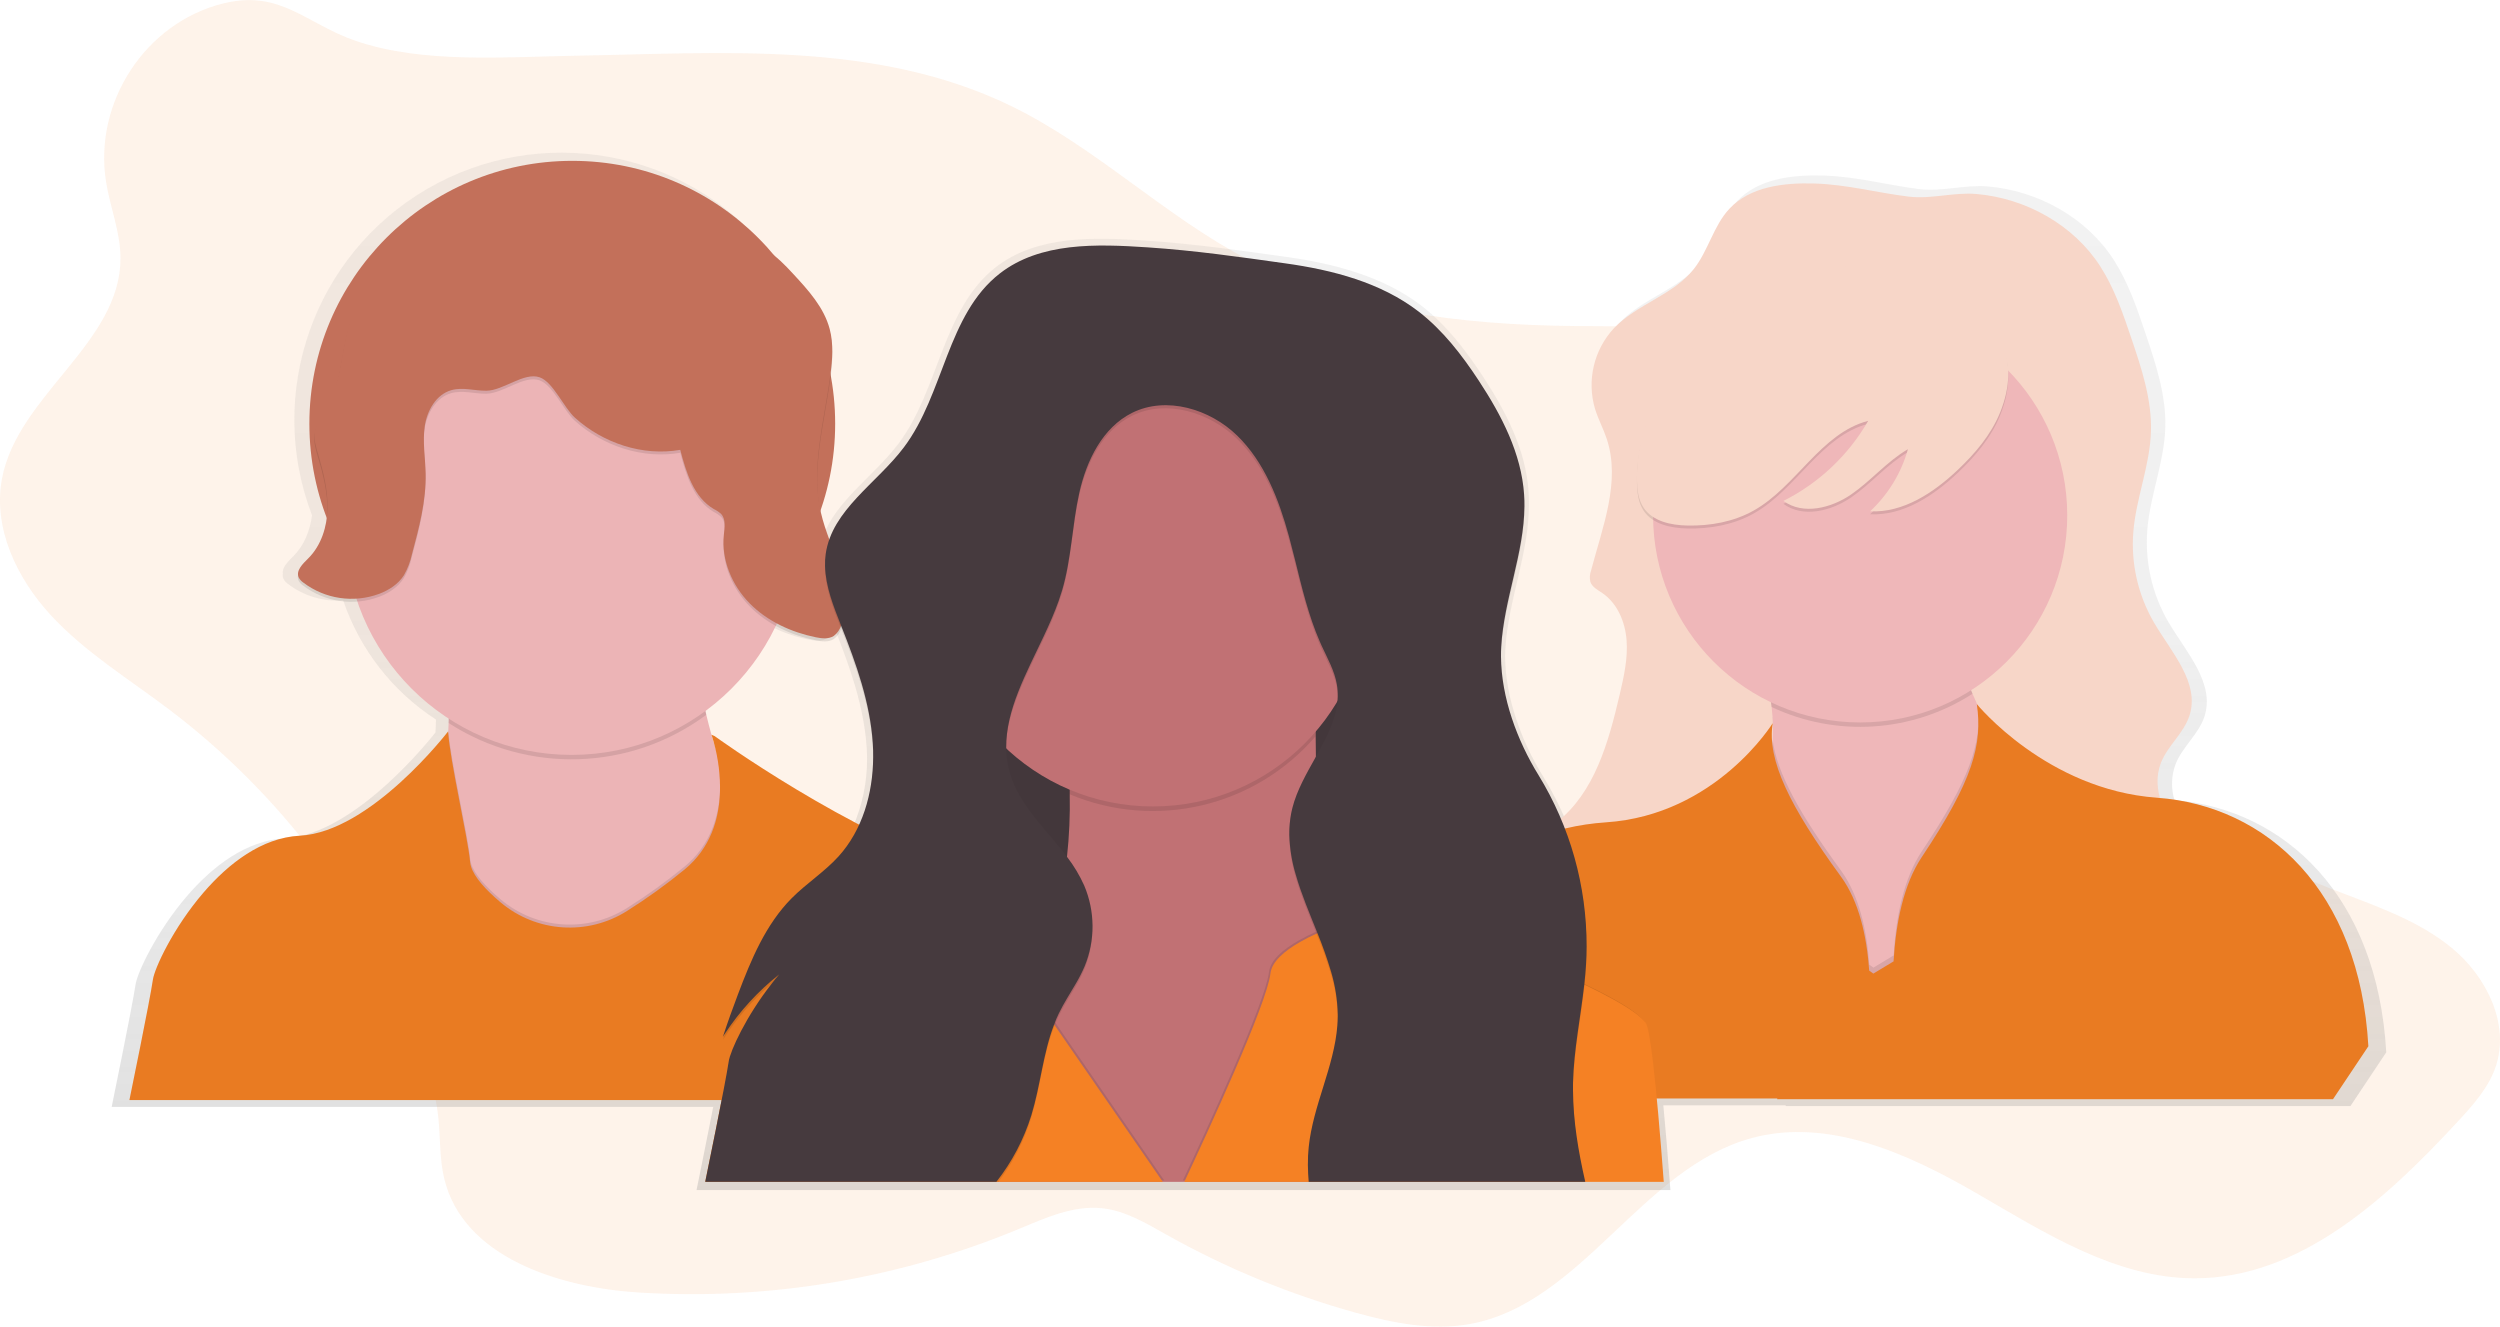
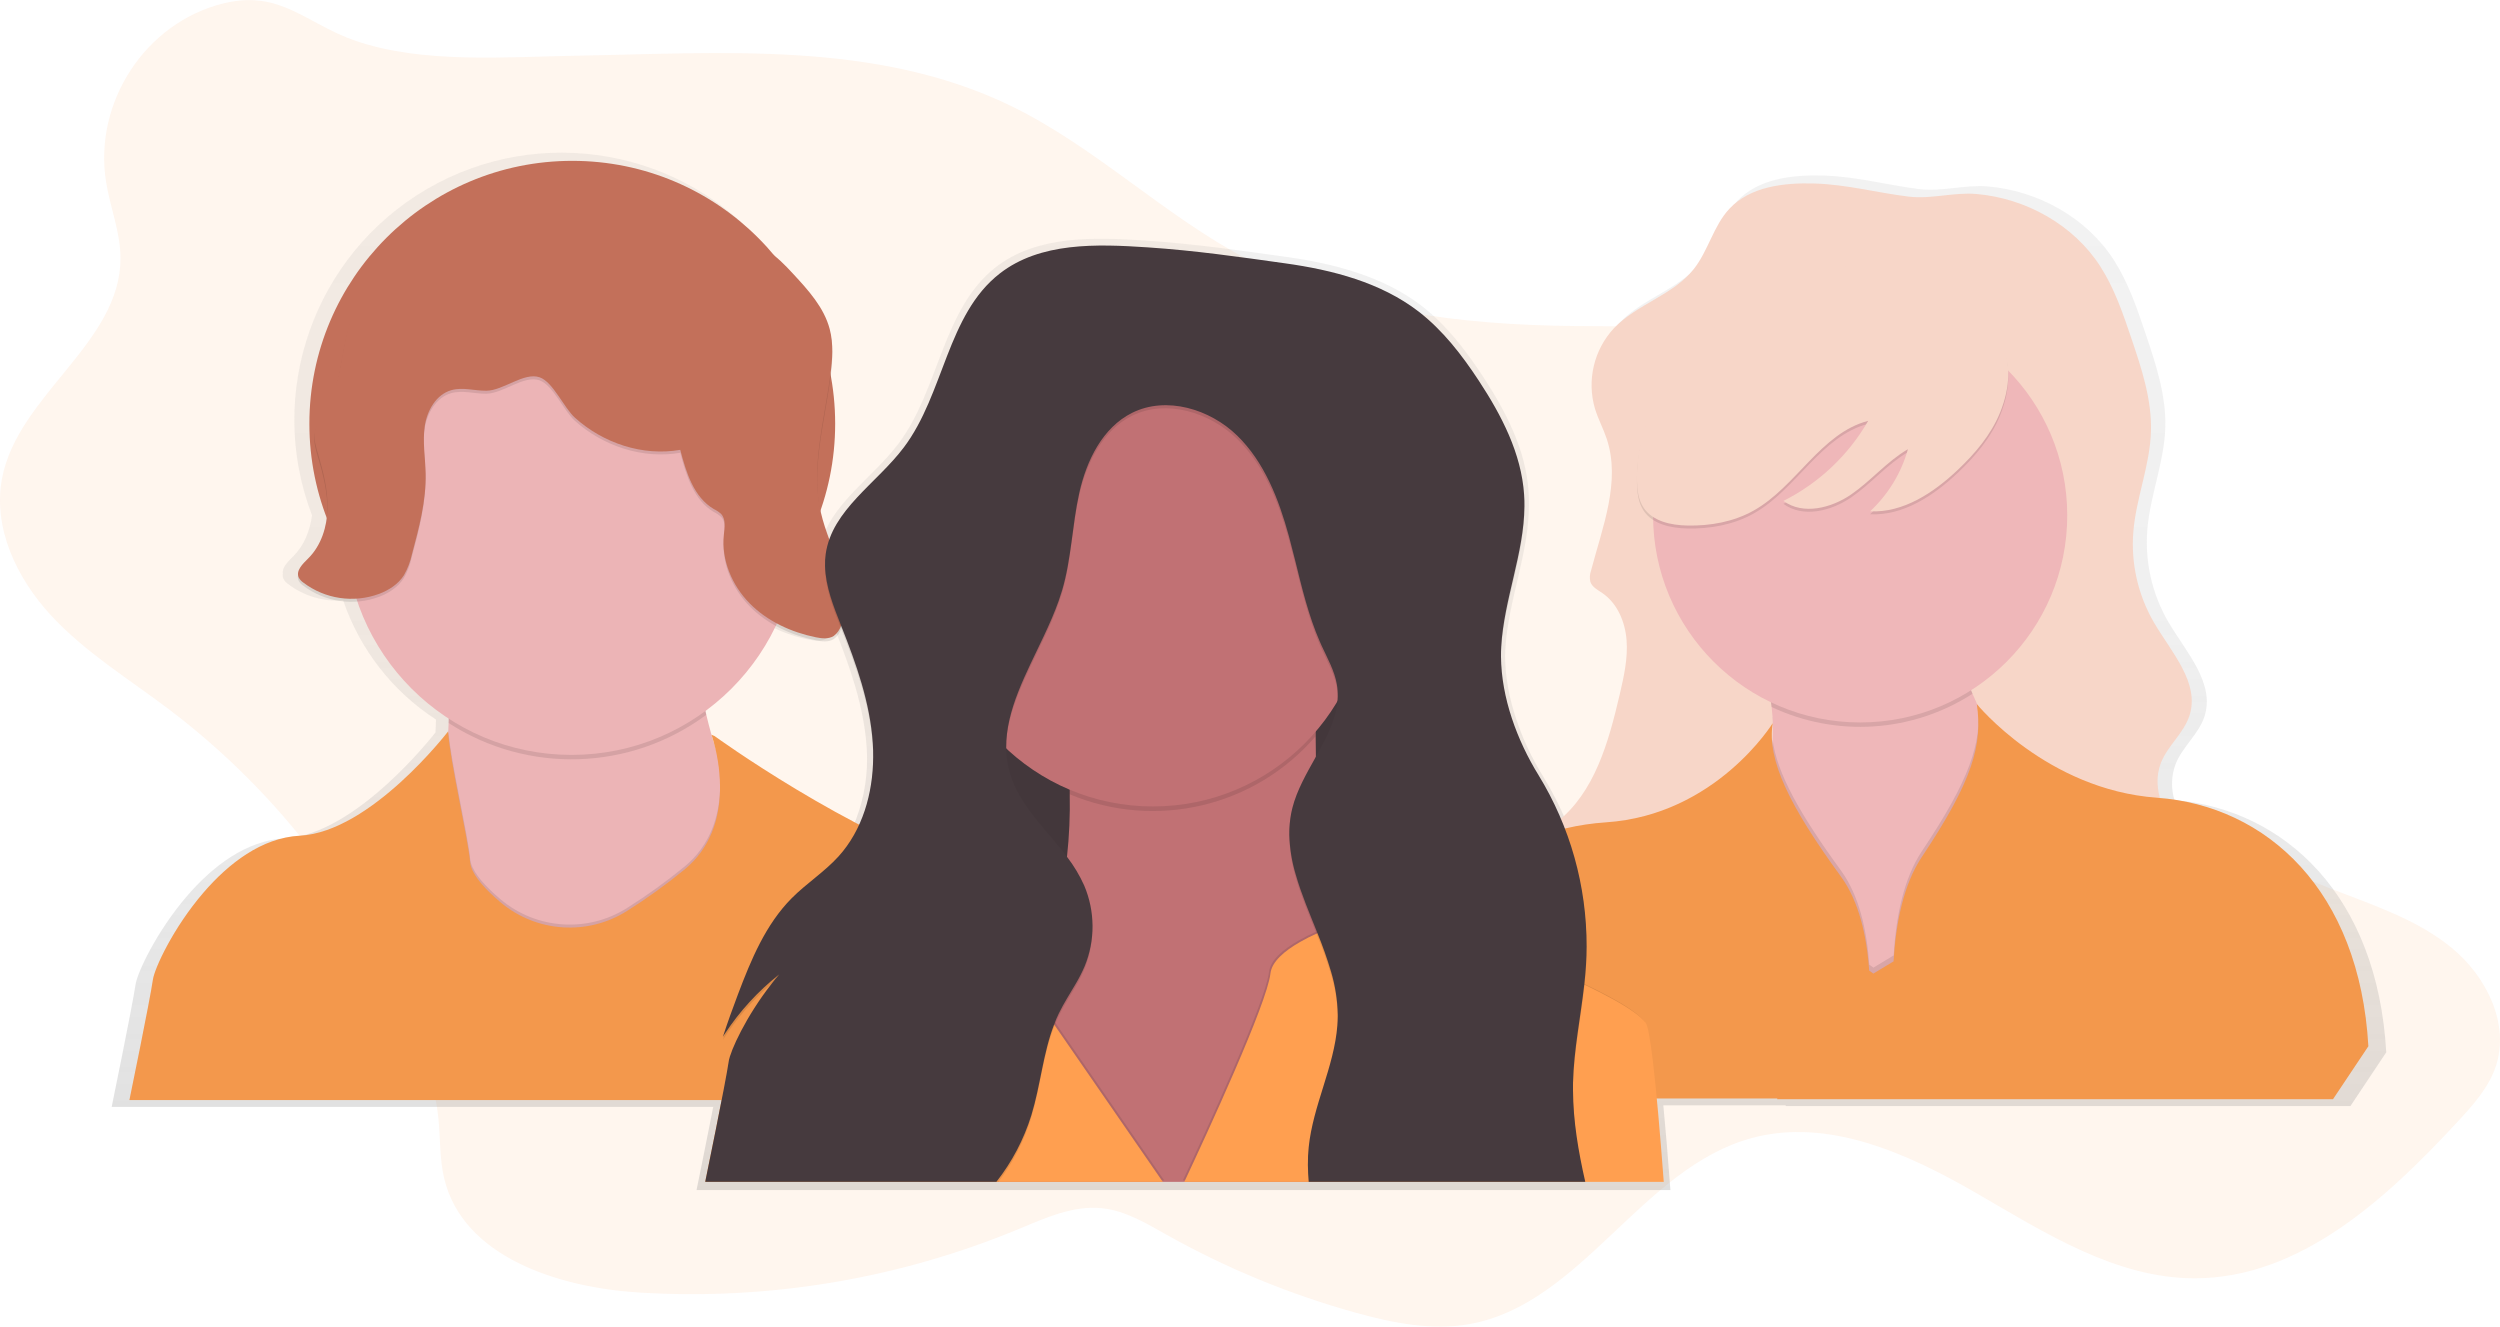
<svg xmlns="http://www.w3.org/2000/svg" xmlns:xlink="http://www.w3.org/1999/xlink" id="e532202f-8294-4472-8a94-ef01c23bf434" data-name="Layer 1" width="1111.01" height="589.53" viewBox="0 0 1111.01 589.53">
  <defs>
    <linearGradient id="6523b961-f8f8-40f3-a3b1-09fdd7ed93df" x1="599.51" y1="684.08" x2="599.51" y2="223.08" gradientUnits="userSpaceOnUse">
      <stop offset="0" stop-color="gray" stop-opacity="0.25" />
      <stop offset="0.54" stop-color="gray" stop-opacity="0.12" />
      <stop offset="1" stop-color="gray" stop-opacity="0.1" />
    </linearGradient>
    <linearGradient id="e6435e64-b3d1-4733-b0cc-6790ac85fe12" x1="237.95" y1="480.71" x2="237.95" y2="480.06" xlink:href="#6523b961-f8f8-40f3-a3b1-09fdd7ed93df" />
    <linearGradient id="73d9ea98-6cb8-49b2-821a-398ea6573905" x1="237.91" y1="480.06" x2="237.91" y2="479.38" xlink:href="#6523b961-f8f8-40f3-a3b1-09fdd7ed93df" />
    <linearGradient id="f9c93000-e0c7-4e00-94fd-e2b9ec72c33f" x1="237.87" y1="479.07" x2="237.87" y2="479.03" xlink:href="#6523b961-f8f8-40f3-a3b1-09fdd7ed93df" />
    <linearGradient id="1153be5e-6776-4508-9780-444bab76be76" x1="237.89" y1="479.38" x2="237.89" y2="479.22" xlink:href="#6523b961-f8f8-40f3-a3b1-09fdd7ed93df" />
    <linearGradient id="40699d8e-29dd-40d9-a6a0-7f690174f3e3" x1="237.88" y1="479.22" x2="237.88" y2="479.07" xlink:href="#6523b961-f8f8-40f3-a3b1-09fdd7ed93df" />
  </defs>
-   <path d="M91.6,235.87c1.8,11.42,6.4,22.45,6.44,34,.15,37.74-45.64,60.92-52.65,98-4.16,22,6.62,44.48,21.82,60.89S101.79,457,119.64,470.5A335.73,335.73,0,0,1,229.63,616c4.51,11.6,8.39,23.56,9.67,35.94.93,9,.49,18.21,2.6,27,8.35,34.89,50.69,48.43,86.49,50.69a379.3,379.3,0,0,0,168.74-28.18c12-5,24.39-10.68,37.27-9.27,10.3,1.13,19.49,6.7,28.53,11.77a378.43,378.43,0,0,0,84.38,34.74c16.3,4.5,33.41,7.92,50.06,5,50-8.82,76.57-69.46,125.63-82.72,33.94-9.17,69.26,6.85,99.7,24.44s61.86,37.85,97,37.9c46.88.06,85.42-35.42,117.22-69.86,6.67-7.23,13.45-14.79,16.63-24.1,6.45-18.9-4-40.13-19.45-52.83s-34.93-19-53.54-26.26a464.26,464.26,0,0,1-89.77-46.88c-18.2-12.2-35.83-26-48.28-44-10.71-15.52-17.14-33.51-24.32-50.95-15.74-38.19-38-77-75.17-94.92-30.35-14.64-65.6-13-99.29-13.39-49.64-.55-100.54-6.52-144.55-29.48-37.17-19.39-67.7-50-105.42-68.33-60-29.13-128.59-23.42-193.24-22.32-31.07.53-68,3.63-97.84-6.55-22.07-7.53-33.43-22.92-58.78-16.72C109.23,165.17,86.06,200.64,91.6,235.87Z" transform="translate(-44.49 -155.23)" fill="#f58124" opacity="0.1" />
+   <path d="M91.6,235.87c1.8,11.42,6.4,22.45,6.44,34,.15,37.74-45.64,60.92-52.65,98-4.16,22,6.62,44.48,21.82,60.89S101.79,457,119.64,470.5A335.73,335.73,0,0,1,229.63,616c4.51,11.6,8.39,23.56,9.67,35.94.93,9,.49,18.21,2.6,27,8.35,34.89,50.69,48.43,86.49,50.69a379.3,379.3,0,0,0,168.74-28.18c12-5,24.39-10.68,37.27-9.27,10.3,1.13,19.49,6.7,28.53,11.77a378.43,378.43,0,0,0,84.38,34.74c16.3,4.5,33.41,7.92,50.06,5,50-8.82,76.57-69.46,125.63-82.72,33.94-9.17,69.26,6.85,99.7,24.44s61.86,37.85,97,37.9c46.88.06,85.42-35.42,117.22-69.86,6.67-7.23,13.45-14.79,16.63-24.1,6.45-18.9-4-40.13-19.45-52.83s-34.93-19-53.54-26.26a464.26,464.26,0,0,1-89.77-46.88c-18.2-12.2-35.83-26-48.28-44-10.71-15.52-17.14-33.51-24.32-50.95-15.74-38.19-38-77-75.17-94.92-30.35-14.64-65.6-13-99.29-13.39-49.64-.55-100.54-6.52-144.55-29.48-37.17-19.39-67.7-50-105.42-68.33-60-29.13-128.59-23.42-193.24-22.32-31.07.53-68,3.63-97.84-6.55-22.07-7.53-33.43-22.92-58.78-16.72C109.23,165.17,86.06,200.64,91.6,235.87Z" transform="translate(-44.49 -155.23)" fill="#ff9f50" opacity="0.1" />
  <path d="M1010.82,510.76a25,25,0,0,1,.47-15.86c3-7.76,10.31-13.36,12.88-21.29,4.78-14.73-8.1-28.52-16-41.87a70.32,70.32,0,0,1-9.41-41c1.23-15.36,7.52-30.05,8-45.45.43-14.35-4.22-28.31-8.81-41.91-3.79-11.24-7.65-22.61-14.06-32.59-12.12-18.87-33.65-30.73-55.79-32.69-10.45-.93-20.67,2.47-30.94,1.14-14.26-1.84-27.74-5.54-42.28-6-13.81-.41-29.08,1.34-38.49,11.46-7.19,7.75-9.49,18.94-16.07,27.22-9.34,11.75-25.67,15.78-36,26.66a37.77,37.77,0,0,0-8.53,36.43c1.43,4.64,3.77,8.95,5.29,13.56,6.39,19.26-2,39.86-7.07,59.5a9,9,0,0,0-.3,5c.8,2.4,3.32,3.66,5.41,5.08,6.84,4.66,10.33,13.1,11,21.35s-1.24,16.47-3.12,24.53c-4.79,20.49-10.78,42.44-26.57,56.07a144.25,144.25,0,0,0-10.14-19.76c-9.66-15.66-16.81-35-16.93-53.51a.69.69,0,0,1,0-.17c0-1,.05-2,.11-3,1.25-21.84,10.69-42.91,10.48-64.65q0-2.64-.15-5.29c-1.23-18.61-10.17-35.82-20.42-51.4-7.65-11.63-16.27-22.86-27.31-31.33C659,278,637.31,272.36,616,269.38s-40.7-5.78-62.18-7.22c-23.1-1.55-48.52-2.42-66.78,11.8-23.81,18.54-25.13,54.35-43.28,78.45-10.8,14.34-28,25.42-33.69,41.71a100.71,100.71,0,0,1-3.84-12.25c-.06-.28-.12-.55-.18-.83a119.24,119.24,0,0,0,4.63-61.23,75.35,75.35,0,0,0,.69-10A39.38,39.38,0,0,0,410.2,299c-2.57-9.74-9.66-17.53-16.51-24.92a73.12,73.12,0,0,0-8.1-7.85,118.72,118.72,0,0,0-202.44,118c-.88,6.82-3.52,13.45-8.37,18.26-2.21,2.19-5.07,4.93-4.59,7.73a3.77,3.77,0,0,0,.32,2.35,6.58,6.58,0,0,0,2,2.19A36,36,0,0,0,197,422.06,102.4,102.4,0,0,0,238.24,475q0,1-.07,1.94c0,1.11-.09,2.21-.14,3.33,0,.25,0,.5,0,.75,0-.09,0-.19,0-.29s-34.82,45.39-67,47.08c-17.18.9-32.17,12.49-43.53,25.74-13.64,15.9-22.06,34.18-22.78,39.24-1.33,9.28-10.61,54.38-10.61,54.38H361.45c-3.16,16.24-7.42,36.93-7.42,36.93H786.82c-1-13.91-2.11-26.77-3.14-37.66h54.41l-.06.33h251l15.92-23.89C1101,553.27,1059.94,515,1010.82,510.76ZM385.92,433a64.84,64.84,0,0,0,18,6.48c2.73.56,5.78.91,8.11-.62a9.32,9.32,0,0,0,3.27-4.63l.12.3c6.75,17,13,34.54,14.21,52.8.11,1.72.18,3.44.19,5.17a74.78,74.78,0,0,1-6.31,30.26,583.29,583.29,0,0,1-65.27-40l-1.41-.6c0,.11.49,1.36,1.07,3.47.14.51.29,1.07.44,1.67-1.43-4.62-2.73-9.34-3.87-14.15-.13-.57-.26-1.14-.39-1.71A102.53,102.53,0,0,0,385.92,433Z" transform="translate(-44.49 -155.23)" fill="url(#6523b961-f8f8-40f3-a3b1-09fdd7ed93df)" />
  <path d="M238,480.71l0-.65Z" transform="translate(-44.49 -155.23)" fill="url(#e6435e64-b3d1-4733-b0cc-6790ac85fe12)" />
  <path d="M237.93,480.06l0-.68Z" transform="translate(-44.49 -155.23)" fill="url(#73d9ea98-6cb8-49b2-821a-398ea6573905)" />
  <path d="M237.88,479.07Z" transform="translate(-44.49 -155.23)" fill="url(#f9c93000-e0c7-4e00-94fd-e2b9ec72c33f)" />
  <path d="M237.89,479.38v0Z" transform="translate(-44.49 -155.23)" fill="url(#1153be5e-6776-4508-9780-444bab76be76)" />
  <path d="M237.88,479.22v0Z" transform="translate(-44.49 -155.23)" fill="url(#40699d8e-29dd-40d9-a6a0-7f690174f3e3)" />
  <path d="M850.87,236.78c-13.59-.41-28.63,1.32-37.88,11.28-7.08,7.62-9.34,18.64-15.82,26.79-9.19,11.57-25.26,15.53-35.44,26.24a37.18,37.18,0,0,0-8.4,35.86c1.41,4.56,3.71,8.81,5.21,13.34,6.29,19-1.92,39.23-7,58.56a8.81,8.81,0,0,0-.29,4.94c.78,2.36,3.27,3.6,5.32,5,6.73,4.59,10.17,12.89,10.78,21s-1.22,16.21-3.07,24.14c-4.91,21-11.11,43.61-28.16,56.84C728.92,526.42,719.3,531,717.42,540c-2.2,10.54,7.86,19.5,17.51,24.27,28.33,14,61.22,14.2,92.21,20.44,27.29,5.5,54.51,15.92,82.13,12.36,12.31-1.58,24.08-5.91,35.73-10.2l72.54-26.73a18.87,18.87,0,0,0,5.7-2.87c4.37-3.64,4.52-10.56,2.14-15.73s-6.7-9.13-10.5-13.37c-8.28-9.27-14.58-22.36-10.06-33.94,3-7.64,10.15-13.15,12.68-21,4.7-14.5-8-28.08-15.7-41.22a69.21,69.21,0,0,1-9.26-40.31c1.21-15.12,7.4-29.58,7.85-44.74.42-14.12-4.15-27.86-8.67-41.25-3.73-11.06-7.53-22.25-13.84-32.08-11.93-18.57-33.12-30.24-54.92-32.18-10.29-.91-20.34,2.43-30.45,1.13C878.46,240.85,865.18,237.21,850.87,236.78Z" transform="translate(-44.49 -155.23)" fill="#f7d6c8" />
  <path d="M871.16,633.59s-82.24-51.56-50.26-111c7.4-13.74,10.67-26.74,11.34-38.61a83.43,83.43,0,0,0,0-9.39c0-.15,0-.3,0-.45q-.16-2.42-.43-4.76C828,438,807.84,417.55,807.84,417.55s136.41-39.81,113.57-3.92c-10.6,16.66-7.43,33-.33,49.91.75,1.78,1.55,3.58,2.38,5.37,8.2,17.83,19.58,36.3,22.76,56.33C952.74,566.36,871.16,633.59,871.16,633.59Z" transform="translate(-44.49 -155.23)" fill="#efb7b9" />
  <path d="M921.41,413.63c-10.6,16.66-7.43,33-.33,49.91a92.17,92.17,0,0,1-89.3,5.88C828,438,807.84,417.55,807.84,417.55S944.26,377.73,921.41,413.63Z" transform="translate(-44.49 -155.23)" opacity="0.1" />
  <circle cx="826.66" cy="229.03" r="92.03" fill="#efb7b9" />
  <path d="M832.24,474.63c0-.15,0-.3,0-.45l.11-.18C832.29,474.22,832.25,474.43,832.24,474.63Z" transform="translate(-44.49 -155.23)" opacity="0.1" />
  <path d="M871.16,633.59s-82.24-51.56-50.26-111c7.4-13.74,10.67-26.74,11.34-38.61,1.87,14.68,12,32.93,30.44,58.19,8,11,11.44,26.38,12.53,41.75l1.83,1.33,9-5.44c1-17,4.44-34.18,12.58-46.36,21.39-32,26.47-48,24.89-64.58,8.2,17.83,19.58,36.3,22.76,56.33C952.74,566.36,871.16,633.59,871.16,633.59Z" transform="translate(-44.49 -155.23)" opacity="0.1" />
-   <path d="M1003,509.74c-49-3.56-80-41.6-80-41.6,2.61,17.82-1.63,33.77-24.48,68C890.43,548.28,887,565.43,886,582.47l-9,5.44-1.83-1.33c-1.09-15.36-4.52-30.76-12.53-41.75-22.84-31.33-33-51.89-30.35-68.21,0,0-25.13,40.79-74.08,44.06s-90.07,37.86-94,101.17l15.66,21.54H834.34l-.06.33h247L1097,620.19C1093.07,551.07,1052,513.3,1003,509.74Z" transform="translate(-44.49 -155.23)" fill="#f58124" />
+   <path d="M1003,509.74c-49-3.56-80-41.6-80-41.6,2.61,17.82-1.63,33.77-24.48,68C890.43,548.28,887,565.43,886,582.47l-9,5.44-1.83-1.33c-1.09-15.36-4.52-30.76-12.53-41.75-22.84-31.33-33-51.89-30.35-68.21,0,0-25.13,40.79-74.08,44.06s-90.07,37.86-94,101.17l15.66,21.54H834.34l-.06.33h247L1097,620.19C1093.07,551.07,1052,513.3,1003,509.74Z" transform="translate(-44.49 -155.23)" fill="#ff9f50" />
  <path d="M1003,509.74c-49-3.56-80-41.6-80-41.6,2.61,17.82-1.63,33.77-24.48,68C890.43,548.28,887,565.43,886,582.47l-9,5.44-1.83-1.33c-1.09-15.36-4.52-30.76-12.53-41.75-22.84-31.33-33-51.89-30.35-68.21,0,0-25.13,40.79-74.08,44.06s-90.07,37.86-94,101.17l15.66,21.54H834.34l-.06.33h247L1097,620.19C1093.07,551.07,1052,513.3,1003,509.74Z" transform="translate(-44.49 -155.23)" opacity="0.05" />
  <path d="M933.37,339.78c-4,9.9-11.1,18.26-18.86,25.6-10.72,10.15-24.2,19.09-38.94,18.4a59.73,59.73,0,0,0,16.81-27.62c-9.3,5.42-16.33,14-25.21,20.11s-21.43,9.26-30.11,2.88a90.26,90.26,0,0,0,37.67-35.59c-21.08,5.47-31.9,29.21-50.89,39.87-8.9,5-19.31,6.88-29.51,6.66-7.25-.15-15.33-1.84-19.37-7.86-2.36-3.5-2.91-7.9-3-12.13-.44-19.18,7.37-38,19.4-52.93s28-26.28,45.08-35.09c6.08-3.14,12.42-6,19.19-7,8.42-1.22,17,.57,25.26,2.47,10.74,2.46,21.54,5.16,31.43,10C933.43,298,942.65,316.94,933.37,339.78Z" transform="translate(-44.49 -155.23)" opacity="0.1" />
  <path d="M933.37,338.47c-4,9.9-11.1,18.26-18.86,25.6-10.72,10.15-24.2,19.09-38.94,18.4a59.73,59.73,0,0,0,16.81-27.62c-9.3,5.42-16.33,14-25.21,20.11s-21.43,9.26-30.11,2.88a90.26,90.26,0,0,0,37.67-35.59c-21.08,5.47-31.9,29.21-50.89,39.87-8.9,5-19.31,6.88-29.51,6.66-7.25-.15-15.33-1.84-19.37-7.86-2.36-3.5-2.91-7.9-3-12.13-.44-19.18,7.37-38,19.4-52.93s28-26.28,45.08-35.09c6.08-3.14,12.42-6,19.19-7,8.42-1.22,17,.57,25.26,2.47,10.74,2.46,21.54,5.16,31.43,10C933.43,296.67,942.65,315.63,933.37,338.47Z" transform="translate(-44.49 -155.23)" fill="#f7d6c8" />
  <circle cx="254.32" cy="188.31" r="116.83" fill="#c3705a" />
  <path d="M403.57,568.39s-107,27.41-109.65,30-90.07,7.18-64.62-46.34c9.35-19.65,13.24-46.34,14.42-72.25.05-1.1.1-2.19.14-3.28,1.61-43.43-4.11-83.73-4.11-83.73s124-49,114.87,25.46c-2.28,18.52-.39,37.13,3.75,54.63,1.38,5.84,3,11.55,4.8,17.09C377.65,534.61,403.57,568.39,403.57,568.39Z" transform="translate(-44.49 -155.23)" fill="#ecb4b6" />
  <path d="M358.36,472.9a100.54,100.54,0,0,1-114.51,3.64c1.61-43.43-4.11-83.73-4.11-83.73s124-49,114.87,25.46C352.34,436.8,354.23,455.41,358.36,472.9Z" transform="translate(-44.49 -155.23)" opacity="0.1" />
  <circle cx="253.99" cy="234.97" r="100.51" fill="#ecb4b6" />
  <path d="M403.57,568.39s-107,27.41-109.65,30-90.07,7.18-64.62-46.34c9.35-19.65,13.24-46.34,14.42-72.25,1,13.54,8.74,46.33,9.73,57.24a9.51,9.51,0,0,0,.38,1.88c1.45,4.85,6.62,10.44,12.85,15.74l.37.31a47.67,47.67,0,0,0,56.14,3.75,253.17,253.17,0,0,0,25.56-18.42c11.64-9.61,15.27-22.56,15.72-34a72.79,72.79,0,0,0-1.3-16.38C377.65,534.61,403.57,568.39,403.57,568.39Z" transform="translate(-44.49 -155.23)" opacity="0.1" />
-   <path d="M538.68,644.11H102s9.14-44.38,10.44-53.52c.71-5,9-23,22.43-38.63,11.18-13,25.93-24.45,42.84-25.34,31.65-1.66,65.92-46.34,65.92-46.34h0c.76,13,8.78,46.95,9.79,58.09a9.51,9.51,0,0,0,.38,1.88c1.45,4.85,6.62,10.44,12.85,15.74l.37.31a47.66,47.66,0,0,0,56.14,3.76,254.26,254.26,0,0,0,25.56-18.42c11.64-9.61,15.27-22.56,15.72-34a75.31,75.31,0,0,0-2.73-22.49c-.57-2.08-1-3.3-1.06-3.41l1.39.59s59.13,43,113.3,60.58a64.78,64.78,0,0,1,17.76,9,76.77,76.77,0,0,1,12.06,10.83,112.26,112.26,0,0,1,18,27.69C535.72,617.05,538.68,644.11,538.68,644.11Z" transform="translate(-44.49 -155.23)" fill="#f58124" />
+   <path d="M538.68,644.11H102s9.14-44.38,10.44-53.52c.71-5,9-23,22.43-38.63,11.18-13,25.93-24.45,42.84-25.34,31.65-1.66,65.92-46.34,65.92-46.34h0c.76,13,8.78,46.95,9.79,58.09a9.51,9.51,0,0,0,.38,1.88c1.45,4.85,6.62,10.44,12.85,15.74l.37.31a47.66,47.66,0,0,0,56.14,3.76,254.26,254.26,0,0,0,25.56-18.42c11.64-9.61,15.27-22.56,15.72-34a75.31,75.31,0,0,0-2.73-22.49c-.57-2.08-1-3.3-1.06-3.41l1.39.59s59.13,43,113.3,60.58a64.78,64.78,0,0,1,17.76,9,76.77,76.77,0,0,1,12.06,10.83,112.26,112.26,0,0,1,18,27.69C535.72,617.05,538.68,644.11,538.68,644.11Z" transform="translate(-44.49 -155.23)" fill="#ff9f50" />
  <path d="M538.68,644.11H102s9.14-44.38,10.44-53.52c.71-5,9-23,22.43-38.63,11.18-13,25.93-24.45,42.84-25.34,31.65-1.66,65.92-46.34,65.92-46.34h0c.76,13,8.78,46.95,9.79,58.09a9.51,9.51,0,0,0,.38,1.88c1.45,4.85,6.62,10.44,12.85,15.74l.37.31a47.66,47.66,0,0,0,56.14,3.76,254.26,254.26,0,0,0,25.56-18.42c11.64-9.61,15.27-22.56,15.72-34a75.31,75.31,0,0,0-2.73-22.49c-.57-2.08-1-3.3-1.06-3.41l1.39.59s59.13,43,113.3,60.58a64.78,64.78,0,0,1,17.76,9,76.77,76.77,0,0,1,12.06,10.83,112.26,112.26,0,0,1,18,27.69C535.72,617.05,538.68,644.11,538.68,644.11Z" transform="translate(-44.49 -155.23)" opacity="0.05" />
  <path d="M346.8,356.45c2.6,10,6,21.11,14.93,26.32A13.11,13.11,0,0,1,365,385c2.2,2.39,1.53,6.12,1.2,9.36-1.14,11.12,3.64,22.39,11.48,30.36s18.45,12.84,29.4,15.08c2.68.55,5.69.9,8-.61a9.33,9.33,0,0,0,3.28-4.71c3.05-8.11,1.76-17.22-.79-25.5s-6.31-16.18-8.24-24.63c-4.59-20.05,1.49-40.77,4.23-61.16.91-6.78,1.44-13.77-.31-20.38-2.53-9.58-9.51-17.26-16.25-24.53-3.63-3.91-7.34-7.89-12-10.45-13.74-7.51-31.43-.84-46.1-6.31-5.87-2.19-10.86-6.19-16.45-9-11.87-6-25.94-6.33-38.95-3.6s-25.2,8.34-37.27,13.9L237,267c-13,6-26.93,12.78-33.93,25.33-7.45,13.36-5.38,30.46-12.83,43.82-2.26,4-5.41,7.84-6,12.44-.4,3.32.62,6.64,1.57,9.85,2.32,7.81,4.34,15.84,4.16,24s-2.78,16.52-8.56,22.26c-2.44,2.42-5.7,5.52-4.2,8.61a6.48,6.48,0,0,0,2,2.16,35.41,35.41,0,0,0,33.73,5c4.38-1.67,8.52-4.35,11-8.3a32.49,32.49,0,0,0,3.54-9.28c3.16-11.77,6.34-23.74,6.09-35.93-.14-7-1.42-14.06-.4-21s5.07-14.09,11.82-16c5-1.43,10.35.3,15.57.25,7.52-.06,16.74-8.4,23.71-5.95,6,2.12,10.75,13.6,15.71,18C312.56,353.49,330.12,359.36,346.8,356.45Z" transform="translate(-44.49 -155.23)" opacity="0.1" />
  <path d="M346.8,355.14c2.6,10,6,21.11,14.93,26.32a13.11,13.11,0,0,1,3.23,2.18c2.2,2.39,1.53,6.12,1.2,9.36-1.14,11.12,3.64,22.39,11.48,30.36s18.45,12.84,29.4,15.08c2.68.55,5.69.9,8-.61a9.33,9.33,0,0,0,3.28-4.71c3.05-8.11,1.76-17.22-.79-25.5s-6.31-16.18-8.24-24.63c-4.59-20.05,1.49-40.77,4.23-61.16.91-6.78,1.44-13.77-.31-20.38-2.53-9.58-9.51-17.26-16.25-24.53-3.63-3.91-7.34-7.89-12-10.45-13.74-7.51-31.43-.84-46.1-6.31-5.87-2.19-10.86-6.19-16.45-9-11.87-6-25.94-6.33-38.95-3.6s-25.2,8.34-37.27,13.9l-9.11,4.2c-13,6-26.93,12.78-33.93,25.33-7.45,13.36-5.38,30.46-12.83,43.82-2.26,4-5.41,7.84-6,12.44-.4,3.32.62,6.64,1.57,9.85,2.32,7.81,4.34,15.84,4.16,24s-2.78,16.52-8.56,22.26c-2.44,2.42-5.7,5.52-4.2,8.61a6.48,6.48,0,0,0,2,2.16,35.41,35.41,0,0,0,33.73,5c4.38-1.67,8.52-4.35,11-8.3a32.49,32.49,0,0,0,3.54-9.28c3.16-11.77,6.34-23.74,6.09-35.93-.14-7-1.42-14.06-.4-21s5.07-14.09,11.82-16c5-1.43,10.35.3,15.57.25,7.52-.06,16.74-8.4,23.71-5.95,6,2.12,10.75,13.6,15.71,18C312.56,352.19,330.12,358.06,346.8,355.14Z" transform="translate(-44.49 -155.23)" fill="#c3705a" />
  <rect x="408.03" y="242.6" width="229.1" height="196.46" fill="#463a3e" />
  <rect x="408.03" y="242.6" width="229.1" height="196.46" opacity="0.05" />
  <path d="M648.77,680.45h-196c2.53-14.27,9.93-29.91,24.35-46.77a173,173,0,0,0,27.62-44.2q2.79-6.43,5-12.89a188.75,188.75,0,0,0,8.79-39.42c0-.38.09-.76.13-1.14a215.36,215.36,0,0,0,1.22-27.92c0-.67,0-1.32,0-2a254.42,254.42,0,0,0-11.25-67.42l-.25-.78c-2.13-6.71-3.69-10.48-3.69-10.48s3.89-2.11,10.31-5.22l.54-.26c23.61-11.34,79.5-35,104.14-18.14l.4.27c8.62,6.14,13.26,17.41,11.08,36.18,0,.07,0,.15,0,.22,0,.35-.08.69-.11,1a363.24,363.24,0,0,0-1.87,38.94c0,.65,0,1.3,0,2q0,4.57.1,9.26c0,.42,0,.84,0,1.26.2,10.1.65,20.53,1.28,31.11.87,14.67,2.11,29.61,3.54,44.27.61,6.27,1.27,12.5,2,18.63.08.72.16,1.46.24,2.17.84,7.47,1.71,14.79,2.6,21.89l.06.46C642.4,639.67,646.16,664.29,648.77,680.45Z" transform="translate(-44.49 -155.23)" fill="#c17174" />
  <path d="M631.08,440.3c0,.07,0,.15,0,.22a359.66,359.66,0,0,0-2,40c0,.65,0,1.3,0,2a95.41,95.41,0,0,1-109.25,25.68c0-.67,0-1.32,0-2a253.91,253.91,0,0,0-11.5-68.2c-2.13-6.71-3.69-10.48-3.69-10.48s3.89-2.11,10.31-5.22C538.33,411,595.38,386.6,620,404.12,628.61,410.26,633.25,421.53,631.08,440.3Z" transform="translate(-44.49 -155.23)" opacity="0.1" />
  <circle cx="512.35" cy="263.07" r="95.32" fill="#c17174" />
  <path d="M561.89,679.8H358.54s9.14-44.38,10.44-53.52c.71-5,9-23,22.43-38.63a98.66,98.66,0,0,1,60.68-21.53c38.89-.58,50.21,12.81,53.28,22.71a22.17,22.17,0,0,1,.8,10.29l7.36,10.66Z" transform="translate(-44.49 -155.23)" opacity="0.1" />
-   <path d="M561.24,680.45H357.89s9.14-44.38,10.44-53.52c.71-5,9-23,22.43-38.63a98.66,98.66,0,0,1,60.68-21.53c38.89-.58,50.21,12.81,53.28,22.71a22.17,22.17,0,0,1,.8,10.29l7.36,10.66Z" transform="translate(-44.49 -155.23)" fill="#f58124" />
+   <path d="M561.24,680.45H357.89s9.14-44.38,10.44-53.52c.71-5,9-23,22.43-38.63a98.66,98.66,0,0,1,60.68-21.53c38.89-.58,50.21,12.81,53.28,22.71a22.17,22.17,0,0,1,.8,10.29l7.36,10.66Z" transform="translate(-44.49 -155.23)" fill="#ff9f50" />
  <path d="M783.22,679.8H570.16c10.16-21.62,36.79-79.26,38.27-92.59.57-5.16,6.07-10,13.35-14.11a75.86,75.86,0,0,1,7.09-3.58l.44-.2q2-.88,4.05-1.63a81.16,81.16,0,0,1,57,.45c17.49,6.65,40,15.61,57.52,24l.14.07c4.5,2.16,8.69,4.27,12.38,6.3,7.38,4.05,12.77,7.75,14.84,10.71.95,1.36,2,7.49,3.15,17C779.92,639.08,781.59,658.16,783.22,679.8Z" transform="translate(-44.49 -155.23)" opacity="0.1" />
-   <path d="M783.87,680.45H570.81c10.16-21.62,36.79-79.26,38.27-92.59.57-5.16,6.07-10,13.35-14.11a75.86,75.86,0,0,1,7.09-3.58l.44-.2q2-.88,4.05-1.63a81.16,81.16,0,0,1,57,.45c17.49,6.65,40,15.61,57.52,24l.14.07c4.5,2.16,8.69,4.27,12.38,6.3,7.38,4.05,12.77,7.75,14.84,10.71.95,1.36,2,7.49,3.15,17C780.58,639.73,782.24,658.82,783.87,680.45Z" transform="translate(-44.49 -155.23)" fill="#f58124" />
+   <path d="M783.87,680.45H570.81c10.16-21.62,36.79-79.26,38.27-92.59.57-5.16,6.07-10,13.35-14.11a75.86,75.86,0,0,1,7.09-3.58l.44-.2q2-.88,4.05-1.63a81.16,81.16,0,0,1,57,.45c17.49,6.65,40,15.61,57.52,24l.14.07c4.5,2.16,8.69,4.27,12.38,6.3,7.38,4.05,12.77,7.75,14.84,10.71.95,1.36,2,7.49,3.15,17C780.58,639.73,782.24,658.82,783.87,680.45Z" transform="translate(-44.49 -155.23)" fill="#ff9f50" />
  <path d="M749.58,575.9q0,4.61-.25,9.23-.14,2.25-.34,4.5c-.09,1.08-.2,2.15-.31,3.22l-.14,1.24c-1.63,14.54-4.64,29-5,43.61,0,.69,0,1.38,0,2.07-.07,13.72,2.15,27.23,5.16,40.68H626c-.2-2.49-.3-5-.27-7.47,0-2.23.14-4.46.37-6.7,1.89-18.41,11.3-35.64,12.72-53.93l.06-.84c.09-1.37.14-2.75.12-4.13,0-.12,0-.24,0-.37a70.7,70.7,0,0,0-2.77-17.86c-.08-.29-.16-.58-.24-.87a179.91,179.91,0,0,0-6-17l-.44-1.11c-3.33-8.32-6.83-16.57-9.2-24.84a66.09,66.09,0,0,1-2.89-19c0-1.15.07-2.3.16-3.45.08-.94.19-1.88.33-2.83a44.33,44.33,0,0,1,.88-4.41c2-7.88,6.27-15.27,10.36-22.59l0,0c4.55-8.15,8.89-16.21,9.67-24.78a28.64,28.64,0,0,0,.11-3.26v0a28.71,28.71,0,0,0-.4-4.18c-1.05-6.08-4.18-11.55-6.75-17.16-.26-.57-.52-1.14-.77-1.72,0-.09-.08-.18-.11-.27-5-11.55-7.9-23.87-10.95-36.13-.13-.53-.26-1.06-.4-1.58-.75-3-1.52-6-2.34-9-4.48-16.36-10.86-32.89-23-44.7S562.75,332.48,547.55,340c-13.15,6.55-20.27,21.21-23.48,35.53s-3.47,29.27-7.64,43.35q-.45,1.54-1,3.07c-.18.52-.36,1-.54,1.57-1.79,5.1-4,10.15-6.38,15.17l-.25.53c-7.6,16.17-16.43,32.06-16.71,48.31v.21c0,.44,0,.87,0,1.31a41.91,41.91,0,0,0,1.74,11.4c2,6.66,5.62,12.47,9.84,18q1.25,1.63,2.56,3.23c4.2,5.16,8.76,10.16,12.75,15.48l.13.17a63.26,63.26,0,0,1,7.63,12.73,46.47,46.47,0,0,1,.2,35.9,67.44,67.44,0,0,1-3.89,7.66c-2.57,4.44-5.4,8.76-7.63,13.38-.75,1.55-1.42,3.13-2,4.73-5,12.88-6.08,27.13-10.16,40.42a91.77,91.77,0,0,1-14.53,28.29h-130c1.51-7.39,9-44,10.18-52.22.71-5,9-23,22.43-38.63-1.13.89-2.22,1.79-3.27,2.69a111.24,111.24,0,0,0-21.77,25.06c.29-.9.59-1.81.89-2.71,1.83-5.46,3.81-10.87,5.82-16.21,5.82-15.38,12.3-31.07,23.9-42.73,6.55-6.58,14.52-11.65,20.76-18.52,11-12.09,15.55-28.84,15.42-45.26,0-1.7-.07-3.39-.18-5.08-1.19-18-7.34-35.23-14-52-3.58-9-7.38-18.46-7.21-28a31.21,31.21,0,0,1,.29-4c2.75-19.77,22.75-31.61,34.76-47.56,17.86-23.73,19.16-59,42.59-77.22,18-14,43-13.14,65.73-11.62,21.14,1.42,40.22,4.17,61.2,7.11S658,282,674.83,294.93c10.87,8.34,19.35,19.39,26.88,30.84,10.08,15.34,18.89,32.28,20.1,50.59.09,1.31.14,2.61.14,3.9.21,21.4-9.08,42.14-10.31,63.63-.05,1-.09,2-.1,3a.68.68,0,0,0,0,.16c-.22,18.63,6.93,38.19,16.66,54A144.83,144.83,0,0,1,749.58,575.9Z" transform="translate(-44.49 -155.23)" opacity="0.1" />
  <path d="M749.58,575.9c0,2.64-.1,5.29-.25,7.92q-.14,2.25-.34,4.5t-.45,4.46c-1.63,14.54-4.64,29-5,43.61,0,1.12,0,2.25,0,3.37.07,13.71,2.39,27.23,5.45,40.68H626.11c-.23-2.49-.37-5-.39-7.47a71.52,71.52,0,0,1,.37-8c1.89-18.41,11.3-35.64,12.72-53.93.1-1.34.17-2.68.18-4,0-.31,0-.63,0-.94A71.54,71.54,0,0,0,636,587a179.91,179.91,0,0,0-6-17c-3.46-8.69-7.17-17.32-9.65-26a67.62,67.62,0,0,1-2.89-17.73,46.48,46.48,0,0,1,.16-4.76c.08-.94.19-1.88.33-2.83a44.33,44.33,0,0,1,.88-4.41c2-7.88,6.27-15.27,10.36-22.59,4.56-8.16,8.92-16.24,9.69-24.82.06-.65.09-1.31.11-2v0a28,28,0,0,0-.4-5.49c-1.05-6.08-4.18-11.55-6.75-17.16-.26-.57-.52-1.14-.77-1.72-5.07-11.62-8-24-11.06-36.4-.88-3.54-1.78-7.08-2.73-10.59-4.48-16.36-10.86-32.89-23-44.7s-31.47-17.67-46.66-10.11c-13.15,6.55-20.27,21.21-23.48,35.53s-3.47,29.27-7.64,43.35c-.46,1.55-1,3.1-1.51,4.64-1.86,5.27-4.18,10.5-6.62,15.7-7.81,16.59-16.9,32.91-16.71,49.62v.21a41.91,41.91,0,0,0,1.74,11.4c2,6.66,5.62,12.47,9.84,18q1.25,1.63,2.56,3.23c4.25,5.22,8.86,10.27,12.88,15.65a63.26,63.26,0,0,1,7.63,12.73,46.47,46.47,0,0,1,.2,35.9,67.44,67.44,0,0,1-3.89,7.66c-2.57,4.44-5.4,8.76-7.63,13.38-.75,1.55-1.42,3.13-2,4.73-5,12.88-6.08,27.13-10.16,40.42a92,92,0,0,1-15.53,29.59H357.89s9.14-44.38,10.44-53.52c.65-4.57,7.66-20,19.16-34.63,1-1.34,2.14-2.68,3.27-4a112.05,112.05,0,0,0-24.14,26.34l-.89,1.4c2.08-6.39,4.37-12.7,6.72-18.92,5.82-15.38,12.3-31.07,23.9-42.73,6.55-6.58,14.52-11.65,20.76-18.52,10.68-11.77,15.3-28,15.42-44,0-2.14,0-4.27-.18-6.39-1.19-18-7.34-35.23-14-52-3.41-8.62-7-17.6-7.21-26.74a32.49,32.49,0,0,1,.29-5.27C414.19,381.79,434.19,370,446.2,354c17.86-23.73,19.16-59,42.59-77.22,18-14,43-13.14,65.73-11.62,21.14,1.42,40.22,4.17,61.2,7.11s42.3,8.45,59.11,21.34C685.7,302,694.18,313,701.71,324.46c10.08,15.34,18.89,32.28,20.1,50.59q.18,2.61.14,5.21c-.17,20.93-9.11,41.27-10.31,62.33-.08,1.42-.12,2.83-.1,4.26a.68.68,0,0,0,0,.16c.12,18.24,7.16,37.26,16.66,52.67A144.84,144.84,0,0,1,749.58,575.9Z" transform="translate(-44.49 -155.23)" fill="#463a3e" />
</svg>
